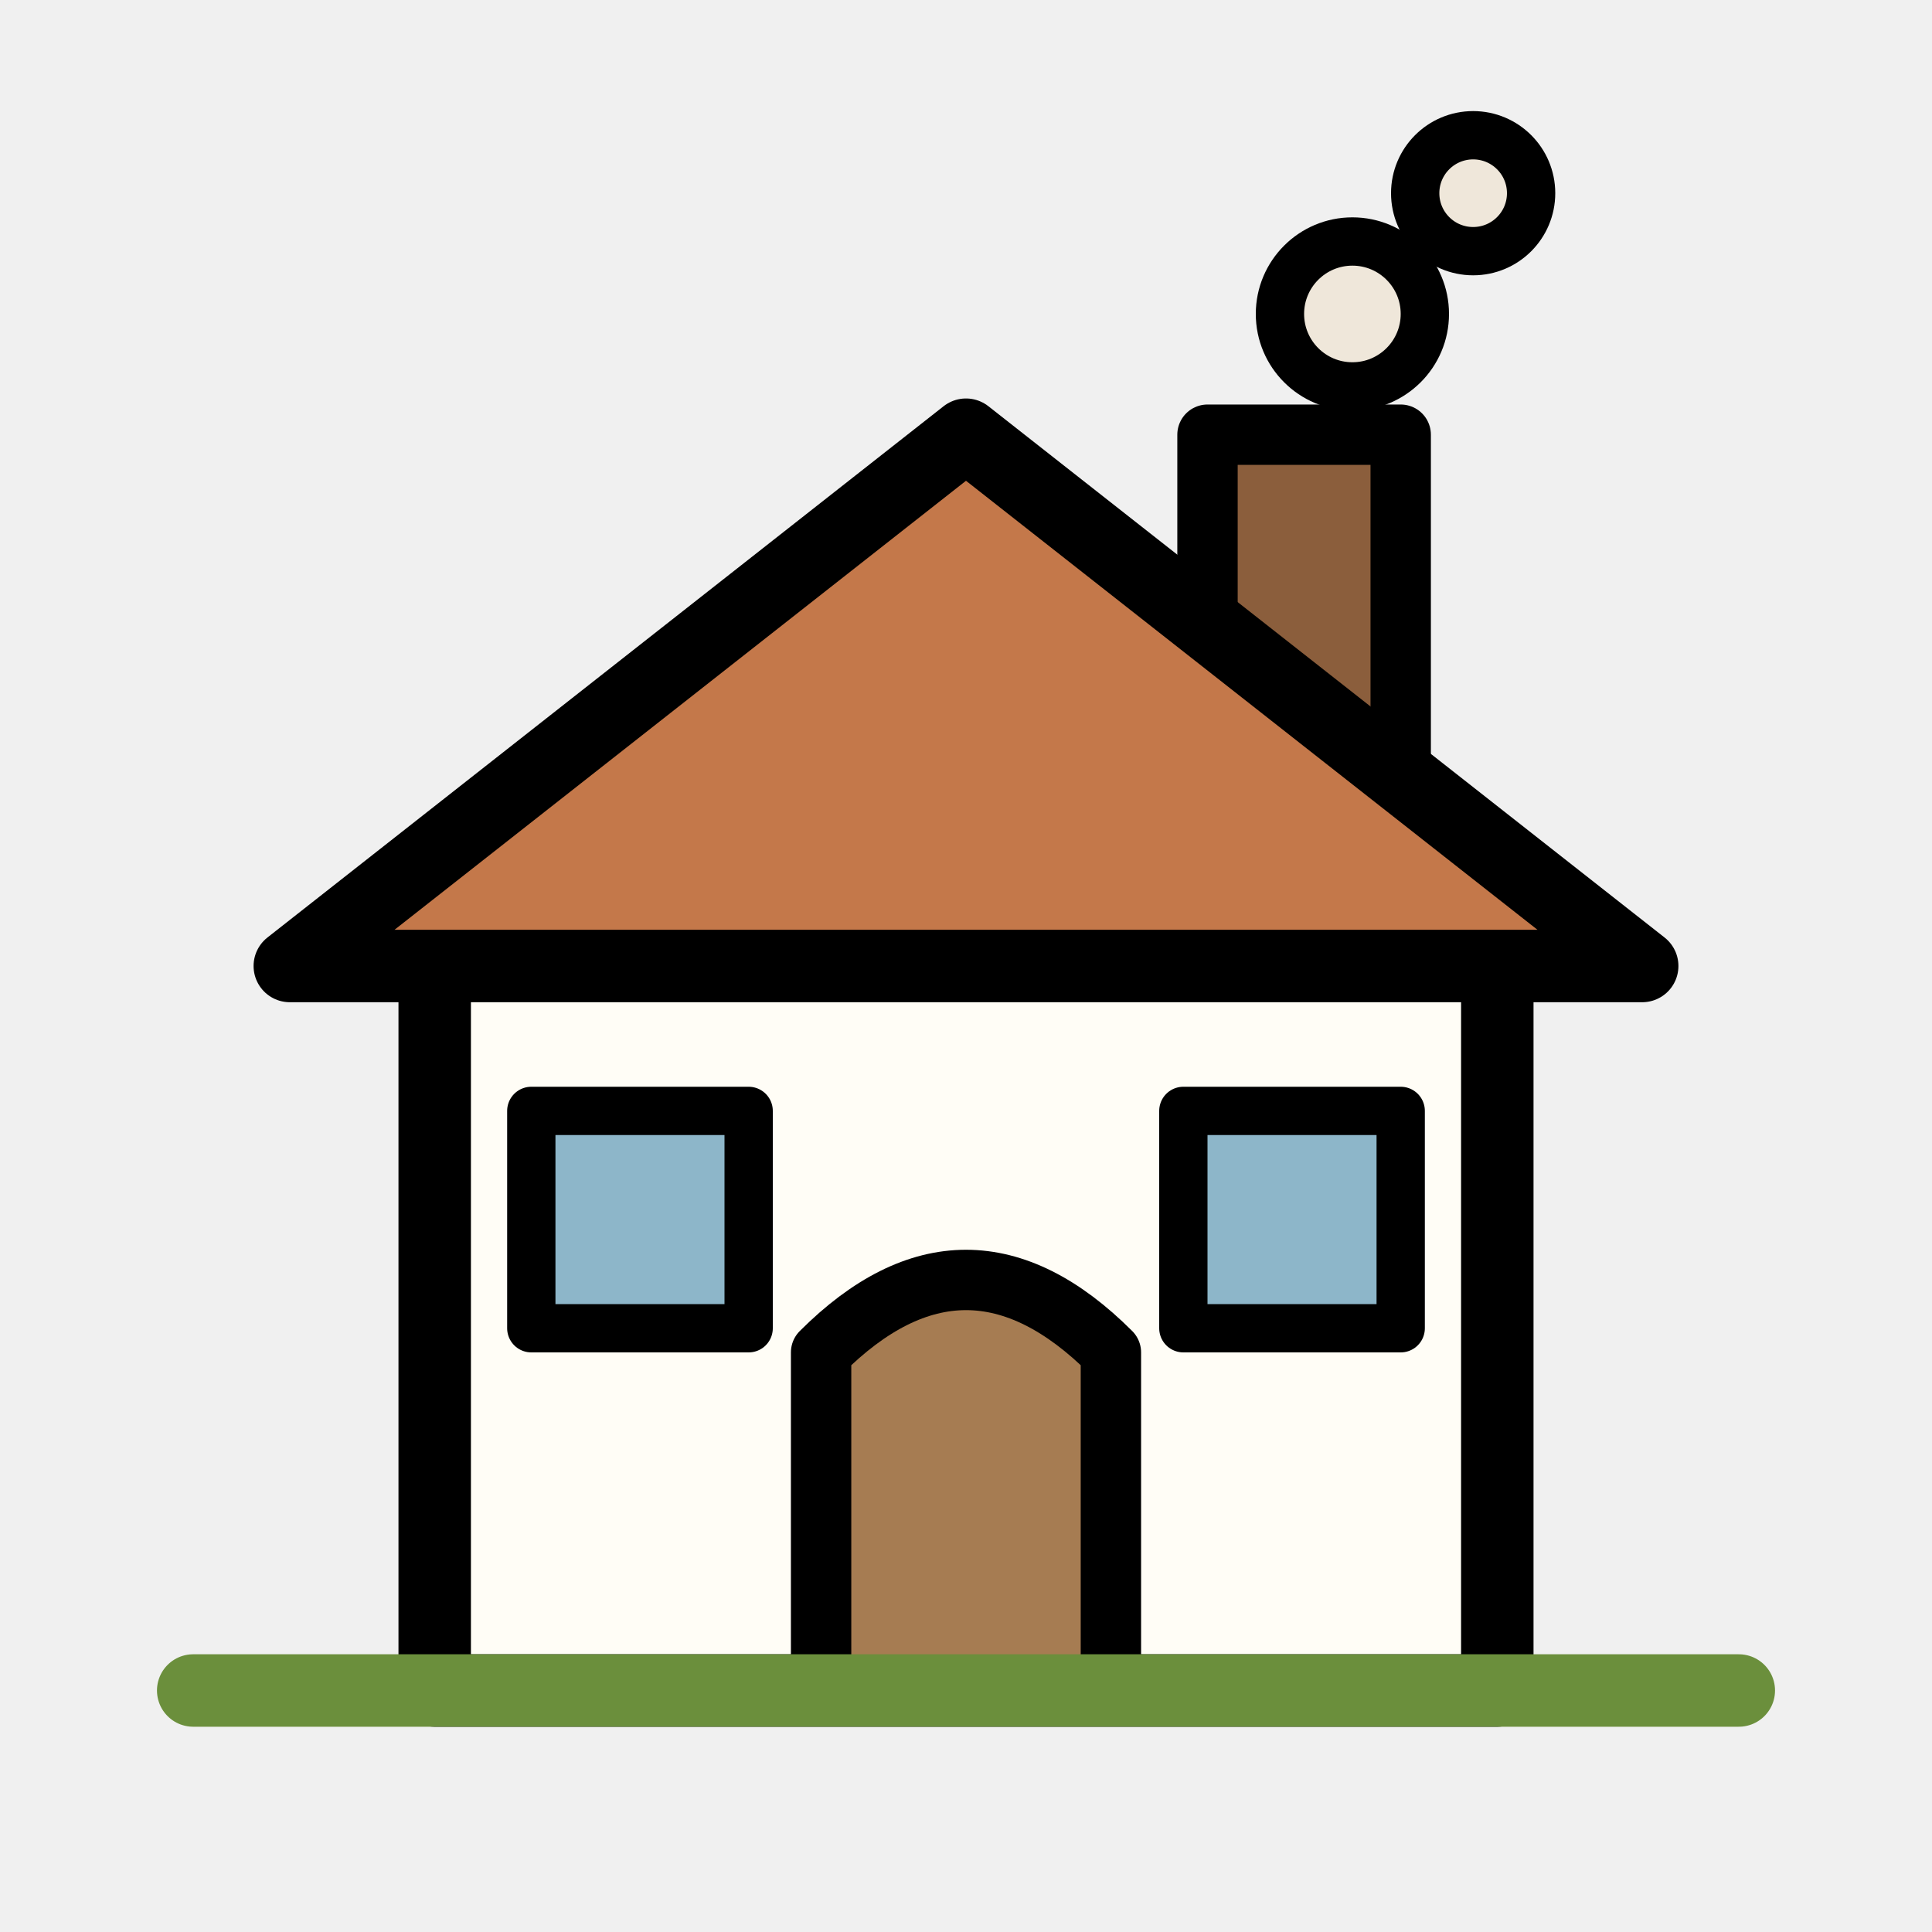
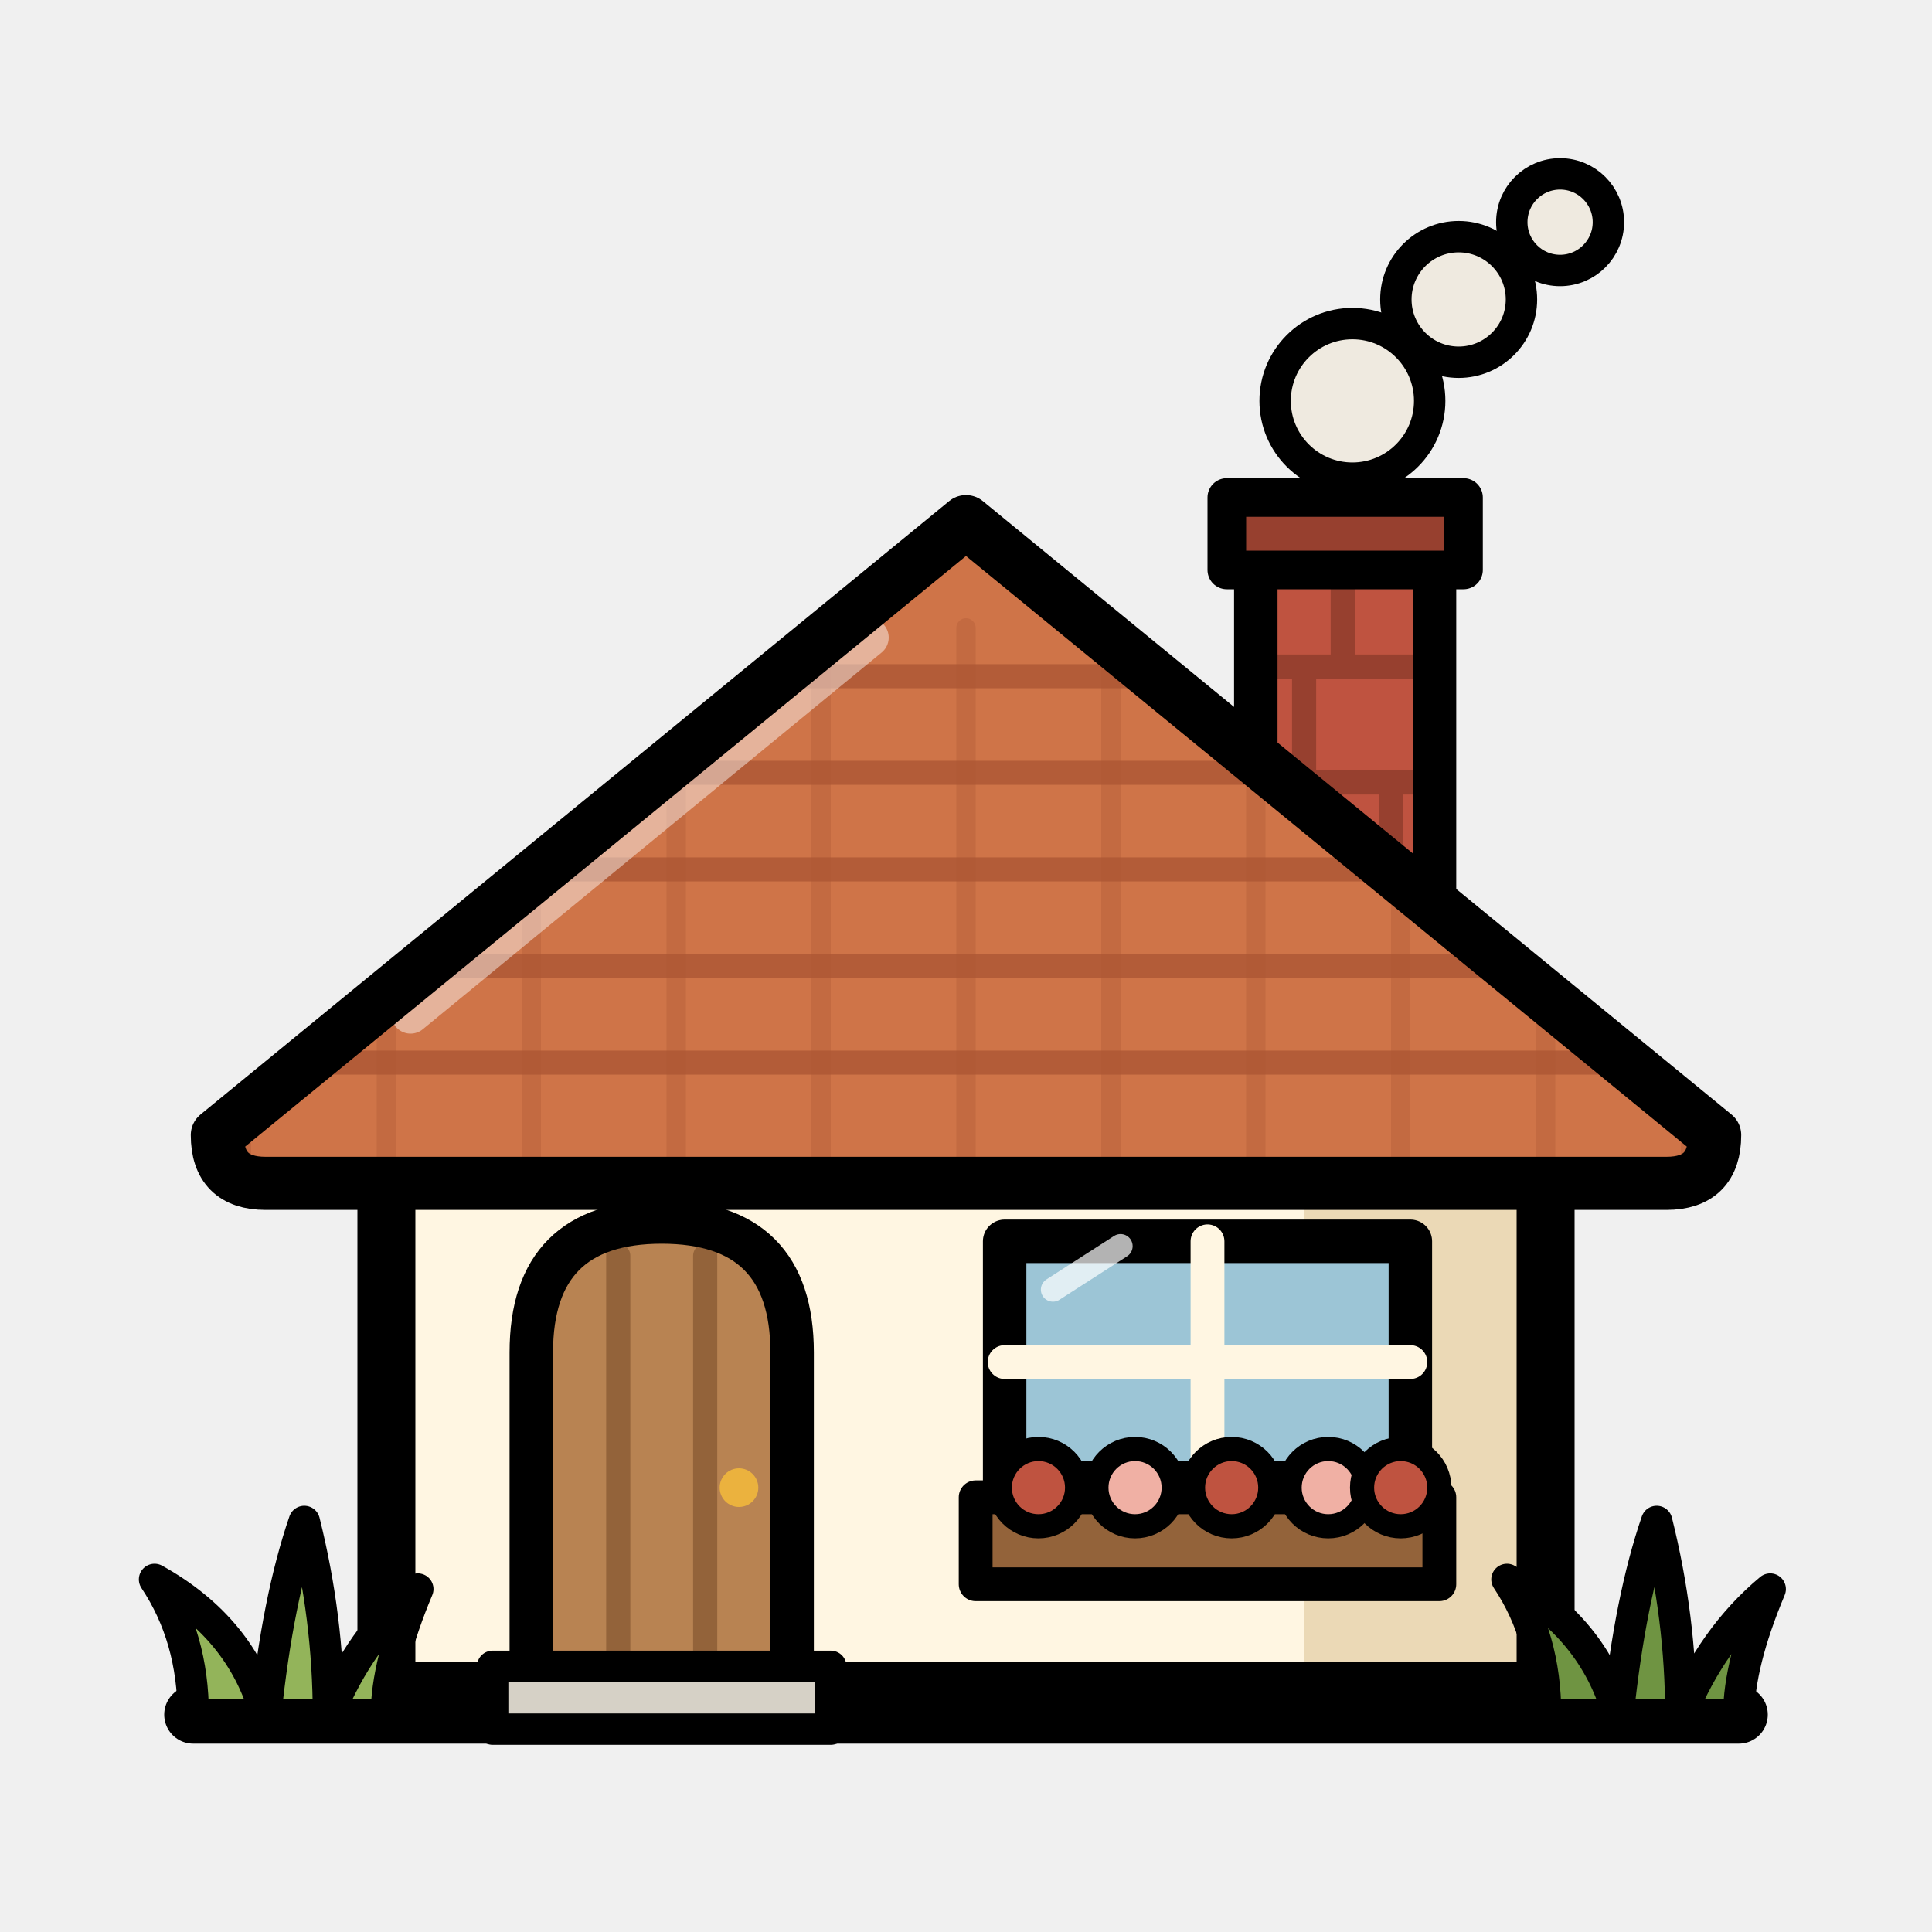
- <svg xmlns="http://www.w3.org/2000/svg" viewBox="0 0 80 80" role="img" aria-label="Cottage / 乡间小屋">
-   <style>.pastoral-float{animation:pastoral-float 3s ease-in-out infinite}@keyframes pastoral-float{0%,100%{transform:translateY(0)}50%{transform:translateY(-3px)}}@media (prefers-reduced-motion:reduce){.pastoral-float,.pastoral-sway,.pastoral-spin,.pastoral-pulse,.pastoral-pop,.pastoral-drip{animation:none!important}}</style>
-   <g class="pastoral-float" fill="#EFE7DA" stroke="currentColor" stroke-width="2" stroke-linecap="round" stroke-linejoin="round">
-     <circle cx="56" cy="13" r="3" />
-     <circle cx="61" cy="8" r="2.4" />
+ <svg xmlns="http://www.w3.org/2000/svg" id="pastoral-cottage-root" viewBox="0 0 80 80" role="img" aria-label="Cottage / 乡间小屋" stroke-linecap="round" stroke-linejoin="round">
+   <style>#pastoral-cottage-root,#pastoral-cottage-root g{animation-play-state:inherit}.pastoral-cottage-motion{animation:pastoral-cottage-float 3.6s ease-in-out infinite;animation-play-state:inherit;transform-box:view-box;transform-origin:57px 16px}@keyframes pastoral-cottage-float{0%,100%{transform:translateY(0)}50%{transform:translateY(-2.6px)}}@media (prefers-reduced-motion:reduce){.pastoral-cottage-motion{animation:none!important;transform:none!important}}</style>
+   <defs>
+     <path id="pastoral-cottage-1" d="M52 23 H59.4 V38 H52Z" />
+     <clipPath id="pastoral-cottage-1c">
+       <use href="#pastoral-cottage-1" />
+     </clipPath>
+     <path id="pastoral-cottage-2" d="M16 44 H64 V70 H16Z" />
+     <clipPath id="pastoral-cottage-2c">
+       <use href="#pastoral-cottage-2" />
+     </clipPath>
+     <path id="pastoral-cottage-3" d="M9 47 L40 21.6 L71 47 Q71 49 69 49 H11 Q9 49 9 47Z" />
+     <clipPath id="pastoral-cottage-3c">
+       <use href="#pastoral-cottage-3" />
+     </clipPath>
+     <path id="pastoral-cottage-4" d="M22 70 V56 Q22 50.6 27.4 50.6 Q32.8 50.6 32.8 56 V70Z" />
+     <clipPath id="pastoral-cottage-4c">
+       <use href="#pastoral-cottage-4" />
+     </clipPath>
+   </defs>
+   <use href="#pastoral-cottage-1" fill="#BF5340" />
+   <g clip-path="url(#pastoral-cottage-1c)">
+     <path d="M52 27.6 H59.4 M52 32.4 H59.4 M55.6 23 V27.6 M54 27.6 V32.4 M57.6 32.4 V38" fill="none" stroke="#97402F" stroke-width="1" />
  </g>
-   <rect x="50" y="18" width="8" height="14" fill="#8B5E3C" stroke="currentColor" stroke-width="2.5" stroke-linecap="round" stroke-linejoin="round" />
-   <rect x="18" y="38" width="44" height="32" fill="#FFFDF6" stroke="currentColor" stroke-width="3" stroke-linecap="round" stroke-linejoin="round" />
-   <path d="M12 40 L40 18 L68 40Z" fill="#C4784A" stroke="currentColor" stroke-width="3" stroke-linecap="round" stroke-linejoin="round" />
-   <path d="M34 70 V56 Q40 50 46 56 V70" fill="#A67C52" stroke="currentColor" stroke-width="2.5" stroke-linecap="round" stroke-linejoin="round" />
-   <rect x="22" y="46" width="9" height="9" fill="#8DB6C9" stroke="currentColor" stroke-width="2" stroke-linecap="round" stroke-linejoin="round" />
-   <rect x="49" y="46" width="9" height="9" fill="#8DB6C9" stroke="currentColor" stroke-width="2" stroke-linecap="round" stroke-linejoin="round" />
-   <path d="M8 70 H72" fill="none" stroke="#6B8F3C" stroke-width="3" stroke-linecap="round" stroke-linejoin="round" />
+   <use href="#pastoral-cottage-1" fill="none" stroke="currentColor" stroke-width="1.8" />
+   <path d="M50.8 20.6 H60.6 V23.6 H50.8Z" fill="#97402F" stroke="currentColor" stroke-width="1.6" />
+   <use href="#pastoral-cottage-2" fill="#FFF6E2" />
+   <g clip-path="url(#pastoral-cottage-2c)">
+     <path d="M54 40 H68 V72 H54Z" fill="#EBD9B6" />
+     <path d="M14 44 H66 V49 H14Z" fill="#EBD9B6" opacity="0.7" />
+   </g>
+   <use href="#pastoral-cottage-2" fill="none" stroke="currentColor" stroke-width="2.4" />
+   <use href="#pastoral-cottage-3" fill="#CF7448" />
+   <g clip-path="url(#pastoral-cottage-3c)">
+     <path d="M4 28 H76 M4 32 H76 M4 36 H76 M4 40 H76 M4 44 H76 " fill="none" stroke="#AD5634" stroke-width="1" opacity="0.8" />
+     <path d="M10 26 V48 M16 26 V48 M22 26 V48 M28 26 V48 M34 26 V48 M40 26 V48 M46 26 V48 M52 26 V48 M58 26 V48 M64 26 V48 M70 26 V48 " fill="none" stroke="#AD5634" stroke-width="0.8" opacity="0.35" />
+     <path d="M17 42 L36 26.4" fill="none" stroke="#FFFFFF" stroke-width="1.6" opacity="0.45" />
+   </g>
+   <use href="#pastoral-cottage-3" fill="none" stroke="currentColor" stroke-width="2.2" />
+   <use href="#pastoral-cottage-4" fill="#B88352" />
+   <g clip-path="url(#pastoral-cottage-4c)">
+     <path d="M25.6 52 V70 M29.2 52 V70" fill="none" stroke="#93633A" stroke-width="1" />
+   </g>
+   <use href="#pastoral-cottage-4" fill="none" stroke="currentColor" stroke-width="1.8" />
+   <circle cx="30.6" cy="61.6" r="0.8" fill="#EBB23E" />
+   <path d="M41.6 51.4 H58.4 V61.4 H41.6Z" fill="#9CC5D6" stroke="currentColor" stroke-width="1.8" />
+   <path d="M50 51.4 V61.4 M41.6 56.4 H58.4" fill="none" stroke="#FFF6E2" stroke-width="1.4" />
+   <path d="M43.6 53.4 L46.4 51.6" fill="none" stroke="#FFFFFF" stroke-width="1" opacity="0.7" />
+   <path d="M40.4 62 H59.6 V65.6 H40.4Z" fill="#93633A" stroke="currentColor" stroke-width="1.4" />
+   <circle cx="43" cy="61.6" r="1.6" fill="#BF5340" stroke="currentColor" stroke-width="1" />
+   <circle cx="47" cy="61.6" r="1.6" fill="#F0B0A4" stroke="currentColor" stroke-width="1" />
+   <circle cx="51" cy="61.6" r="1.6" fill="#BF5340" stroke="currentColor" stroke-width="1" />
+   <circle cx="55" cy="61.6" r="1.6" fill="#F0B0A4" stroke="currentColor" stroke-width="1" />
+   <circle cx="58" cy="61.6" r="1.6" fill="#BF5340" stroke="currentColor" stroke-width="1" />
+   <path d="M8 71 H72" fill="none" stroke="currentColor" stroke-width="2.4" />
+   <path d="M8 71 Q8 67.8 6.4 65.4 Q10 67.4 11 71 Q11.5 66.2 12.6 63 Q13.6 67 13.6 71 Q14.9 67.8 17.3 65.8 Q16 68.9 16 71Z" fill="#93B45A" stroke="currentColor" stroke-width="1.3" />
+   <path d="M64 71 Q64 67.8 62.4 65.4 Q66 67.4 67 71 Q67.5 66.2 68.6 63 Q69.6 67 69.6 71 Q70.9 67.8 73.3 65.8 Q72 68.9 72 71Z" fill="#6F9442" stroke="currentColor" stroke-width="1.3" />
+   <path d="M20.4 69 H34.4 V71.6 H20.4Z" fill="#D6D1C6" stroke="currentColor" stroke-width="1.3" />
+   <g class="pastoral-cottage-motion">
+     <circle cx="56" cy="16.6" r="3.2" fill="#EFEAE0" stroke="currentColor" stroke-width="1.3" />
+     <circle cx="60.4" cy="12.4" r="2.6" fill="#EFEAE0" stroke="currentColor" stroke-width="1.3" />
+     <circle cx="64.6" cy="9.2" r="2" fill="#EFEAE0" stroke="currentColor" stroke-width="1.3" />
+   </g>
</svg>
